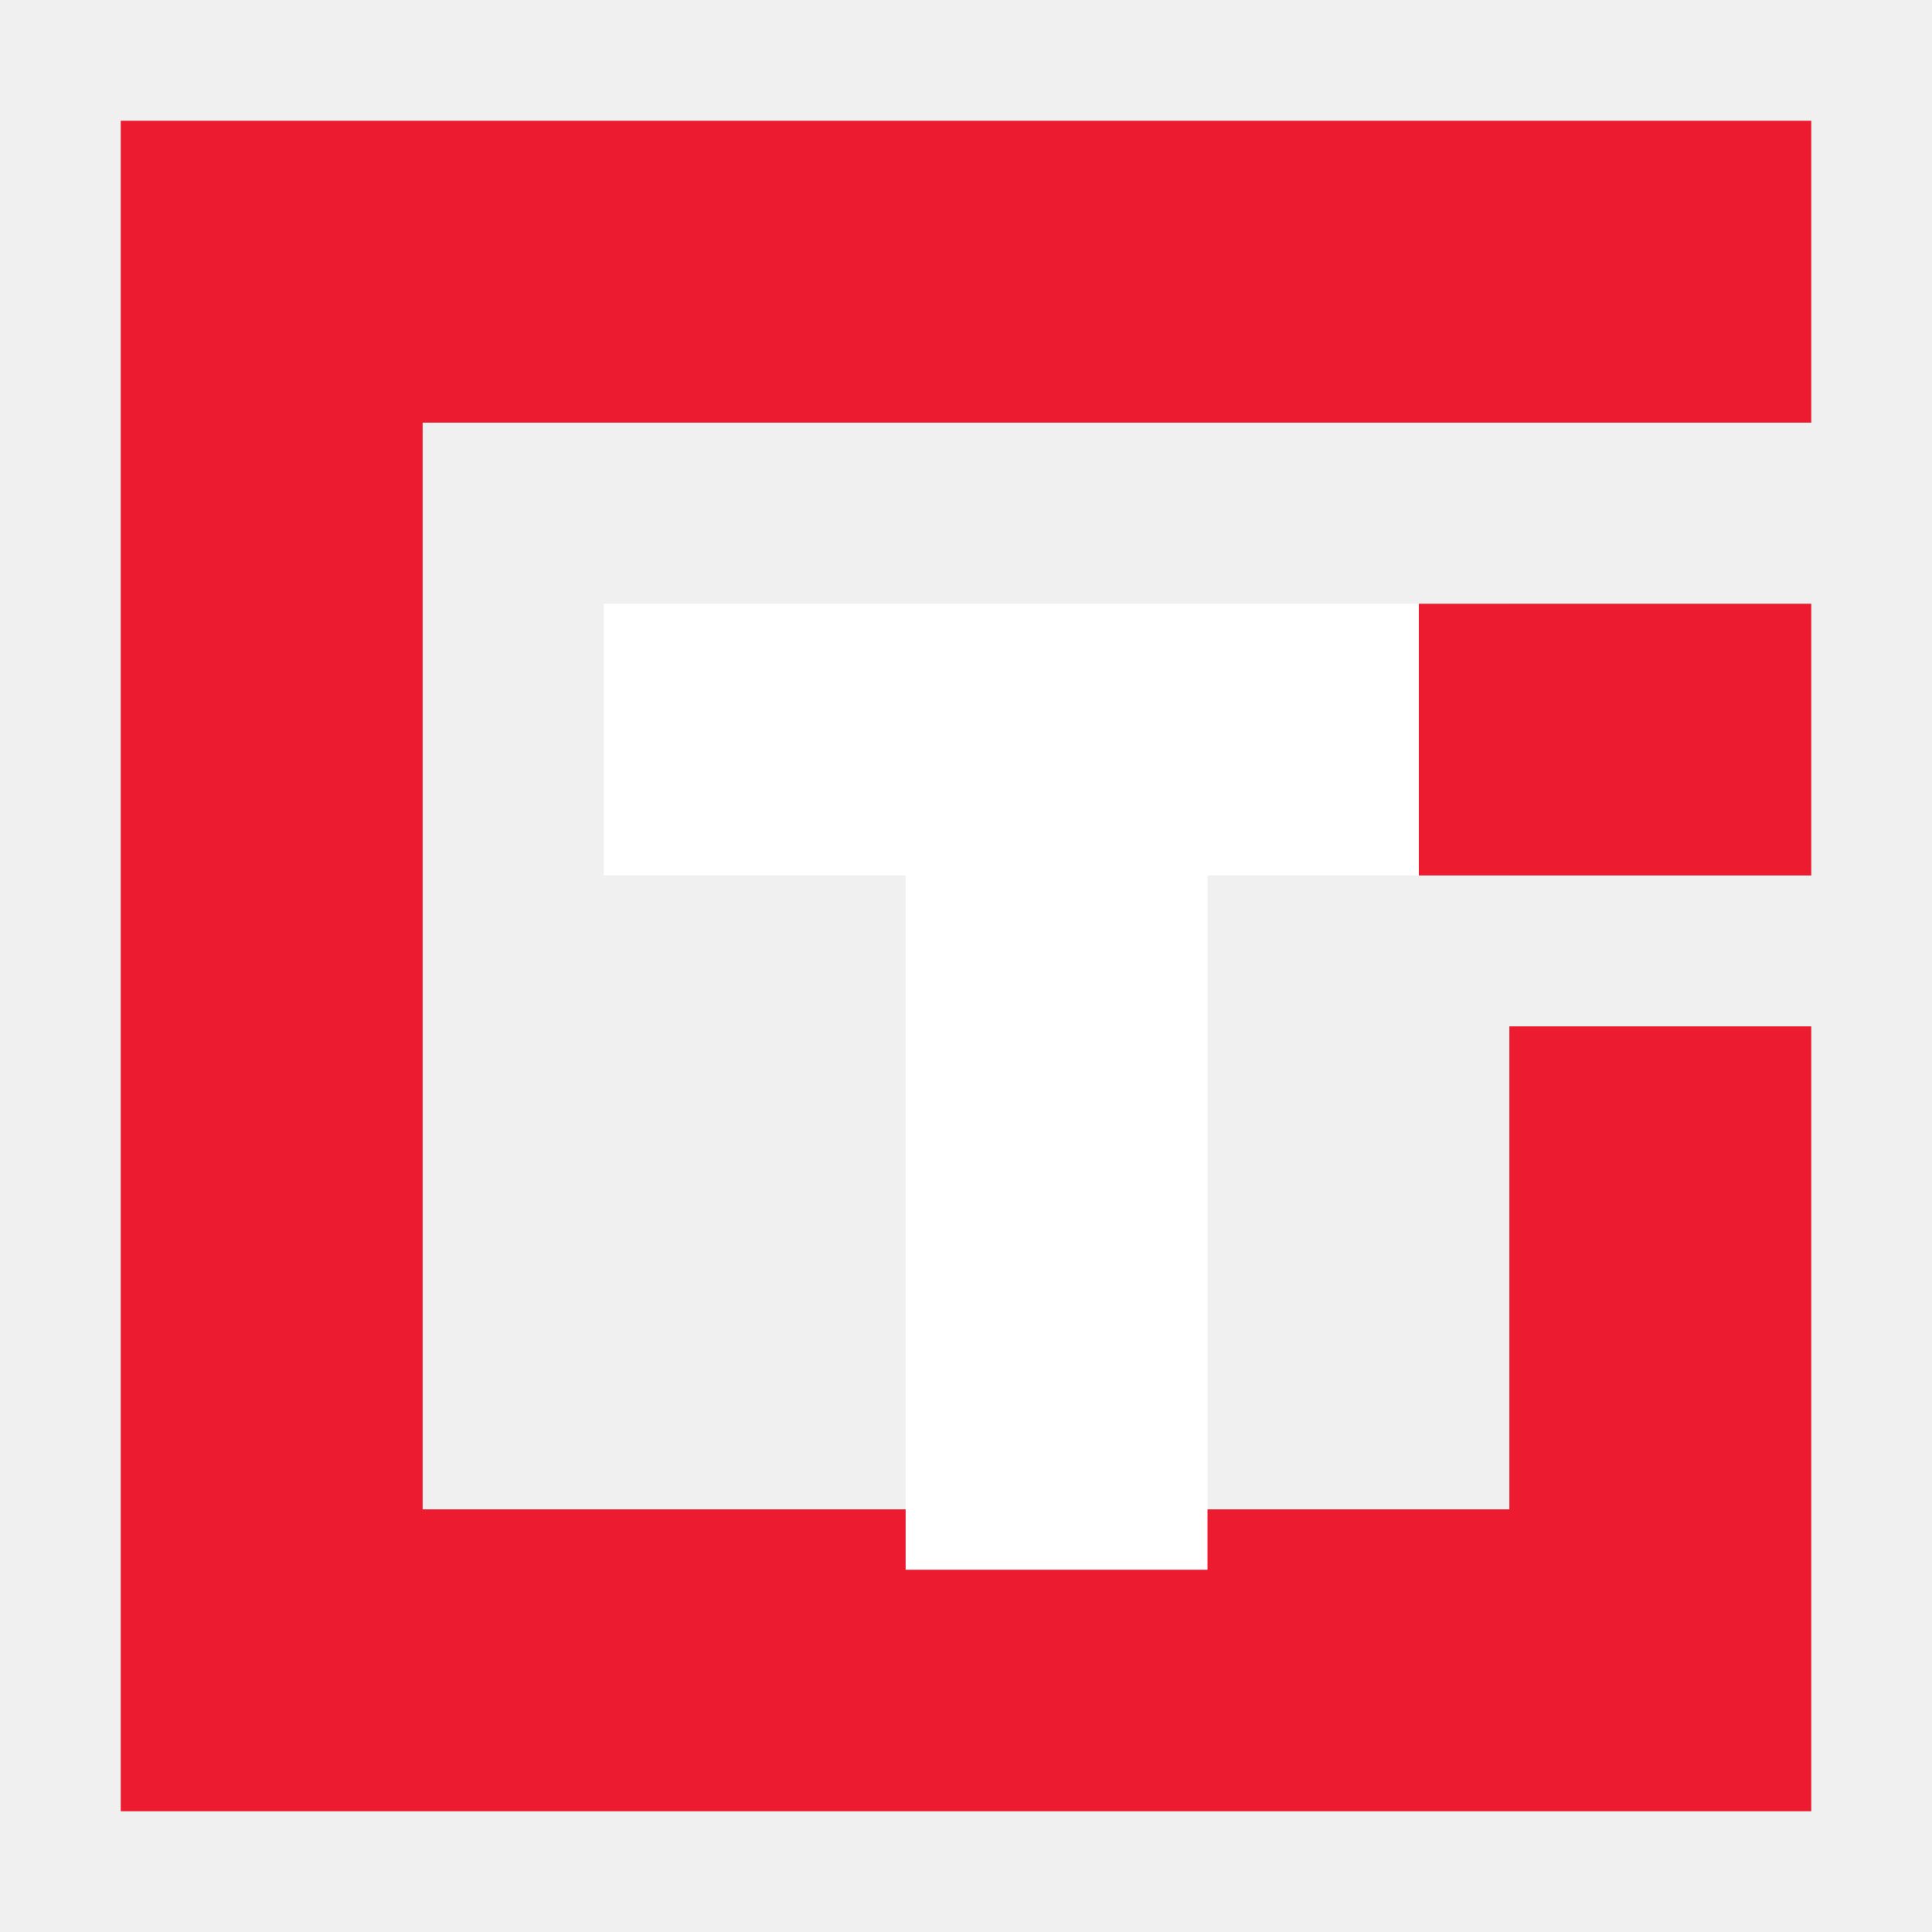
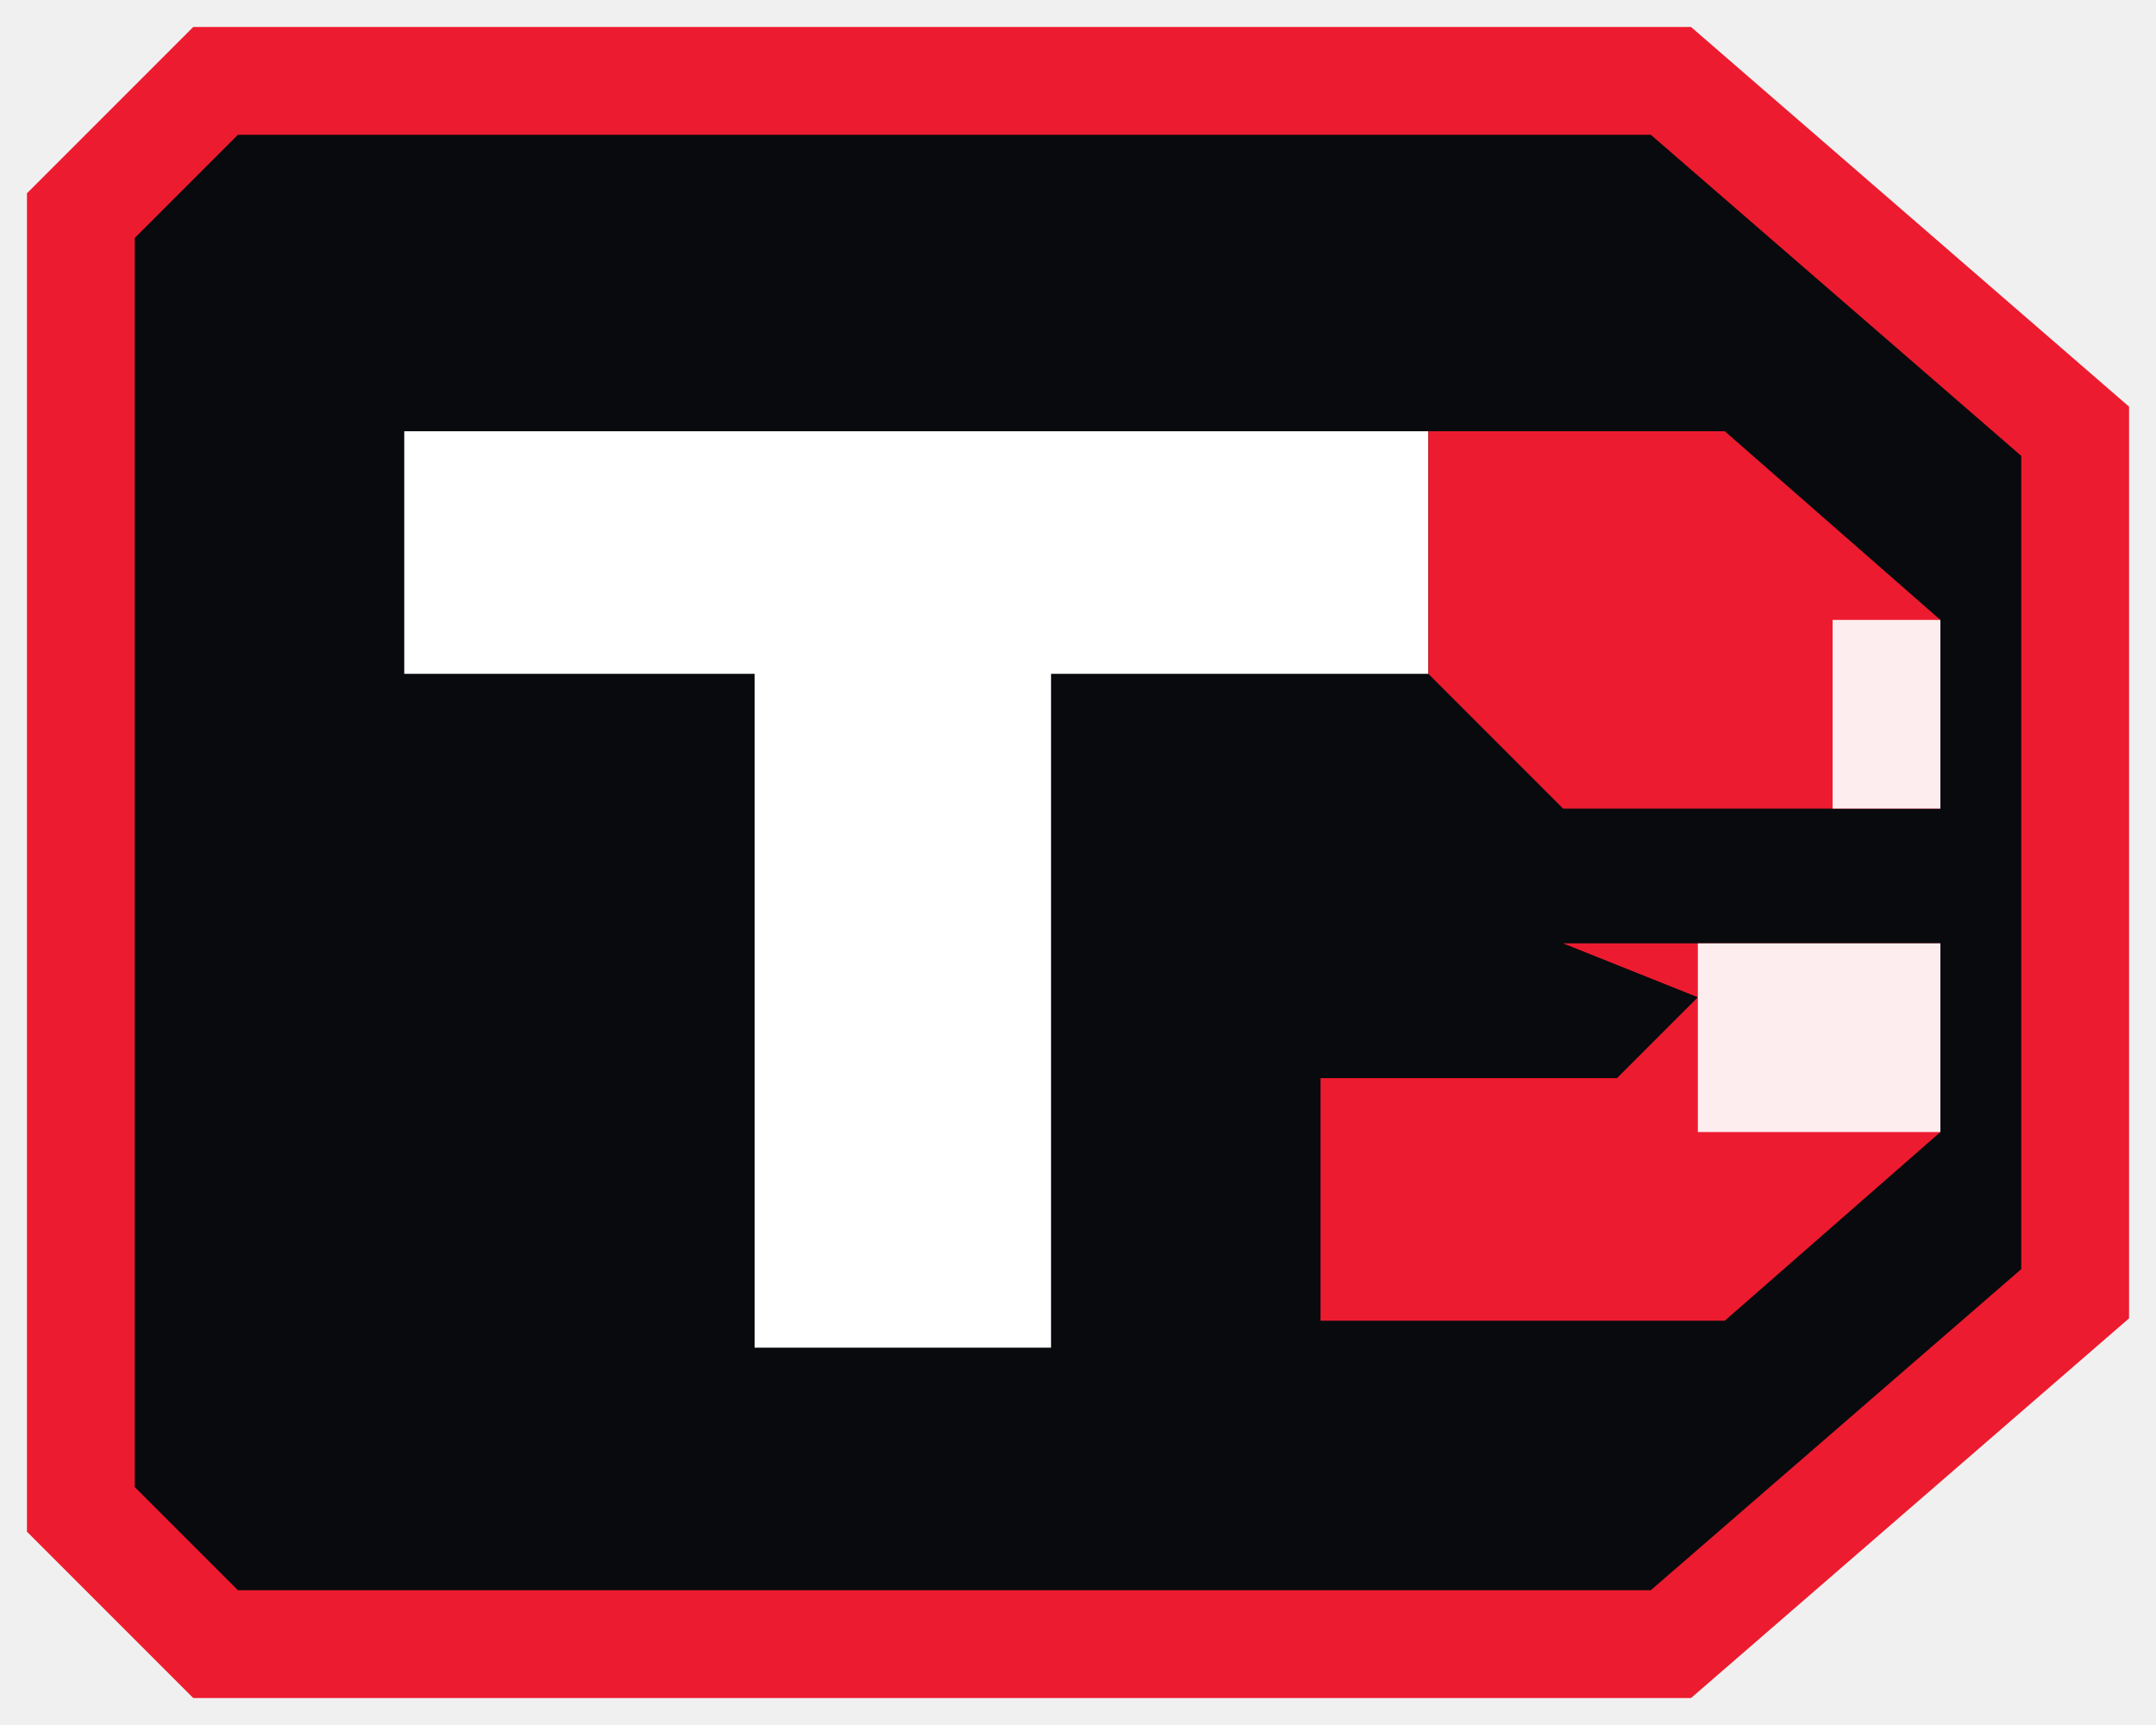
- <svg xmlns="http://www.w3.org/2000/svg" viewBox="0 0 64 64" role="img" aria-labelledby="title">
-   <path fill="#ed1b2f" d="M4 4h56v10H14v36h36V34h10v26H4z" />
-   <path fill="#fff" d="M20 20h30v9H40v23H30V29H20z" />
-   <path fill="#ed1b2f" d="M47 20h13v9H47z" />
+ <svg xmlns="http://www.w3.org/2000/svg" viewBox="0 0 80 64" role="img" aria-labelledby="title">
+   <path fill="#080a0d" stroke="#ed1b2f" stroke-width="4" d="M8 3h54l15 13v32L62 61H8L3 56V8z" />
+   <path fill="#fff" d="M15 16h38v9H39v25H28V25H15z" />
+   <path fill="#ed1b2f" d="M53 16h11l8 7v7H58l-5-5zm5 19h14v7l-8 7H49v-9h11l3-3z" />
+   <path fill="#fff" d="M68 23h4v7h-4zm-5 12h9v7h-9z" opacity=".92" />
</svg>
